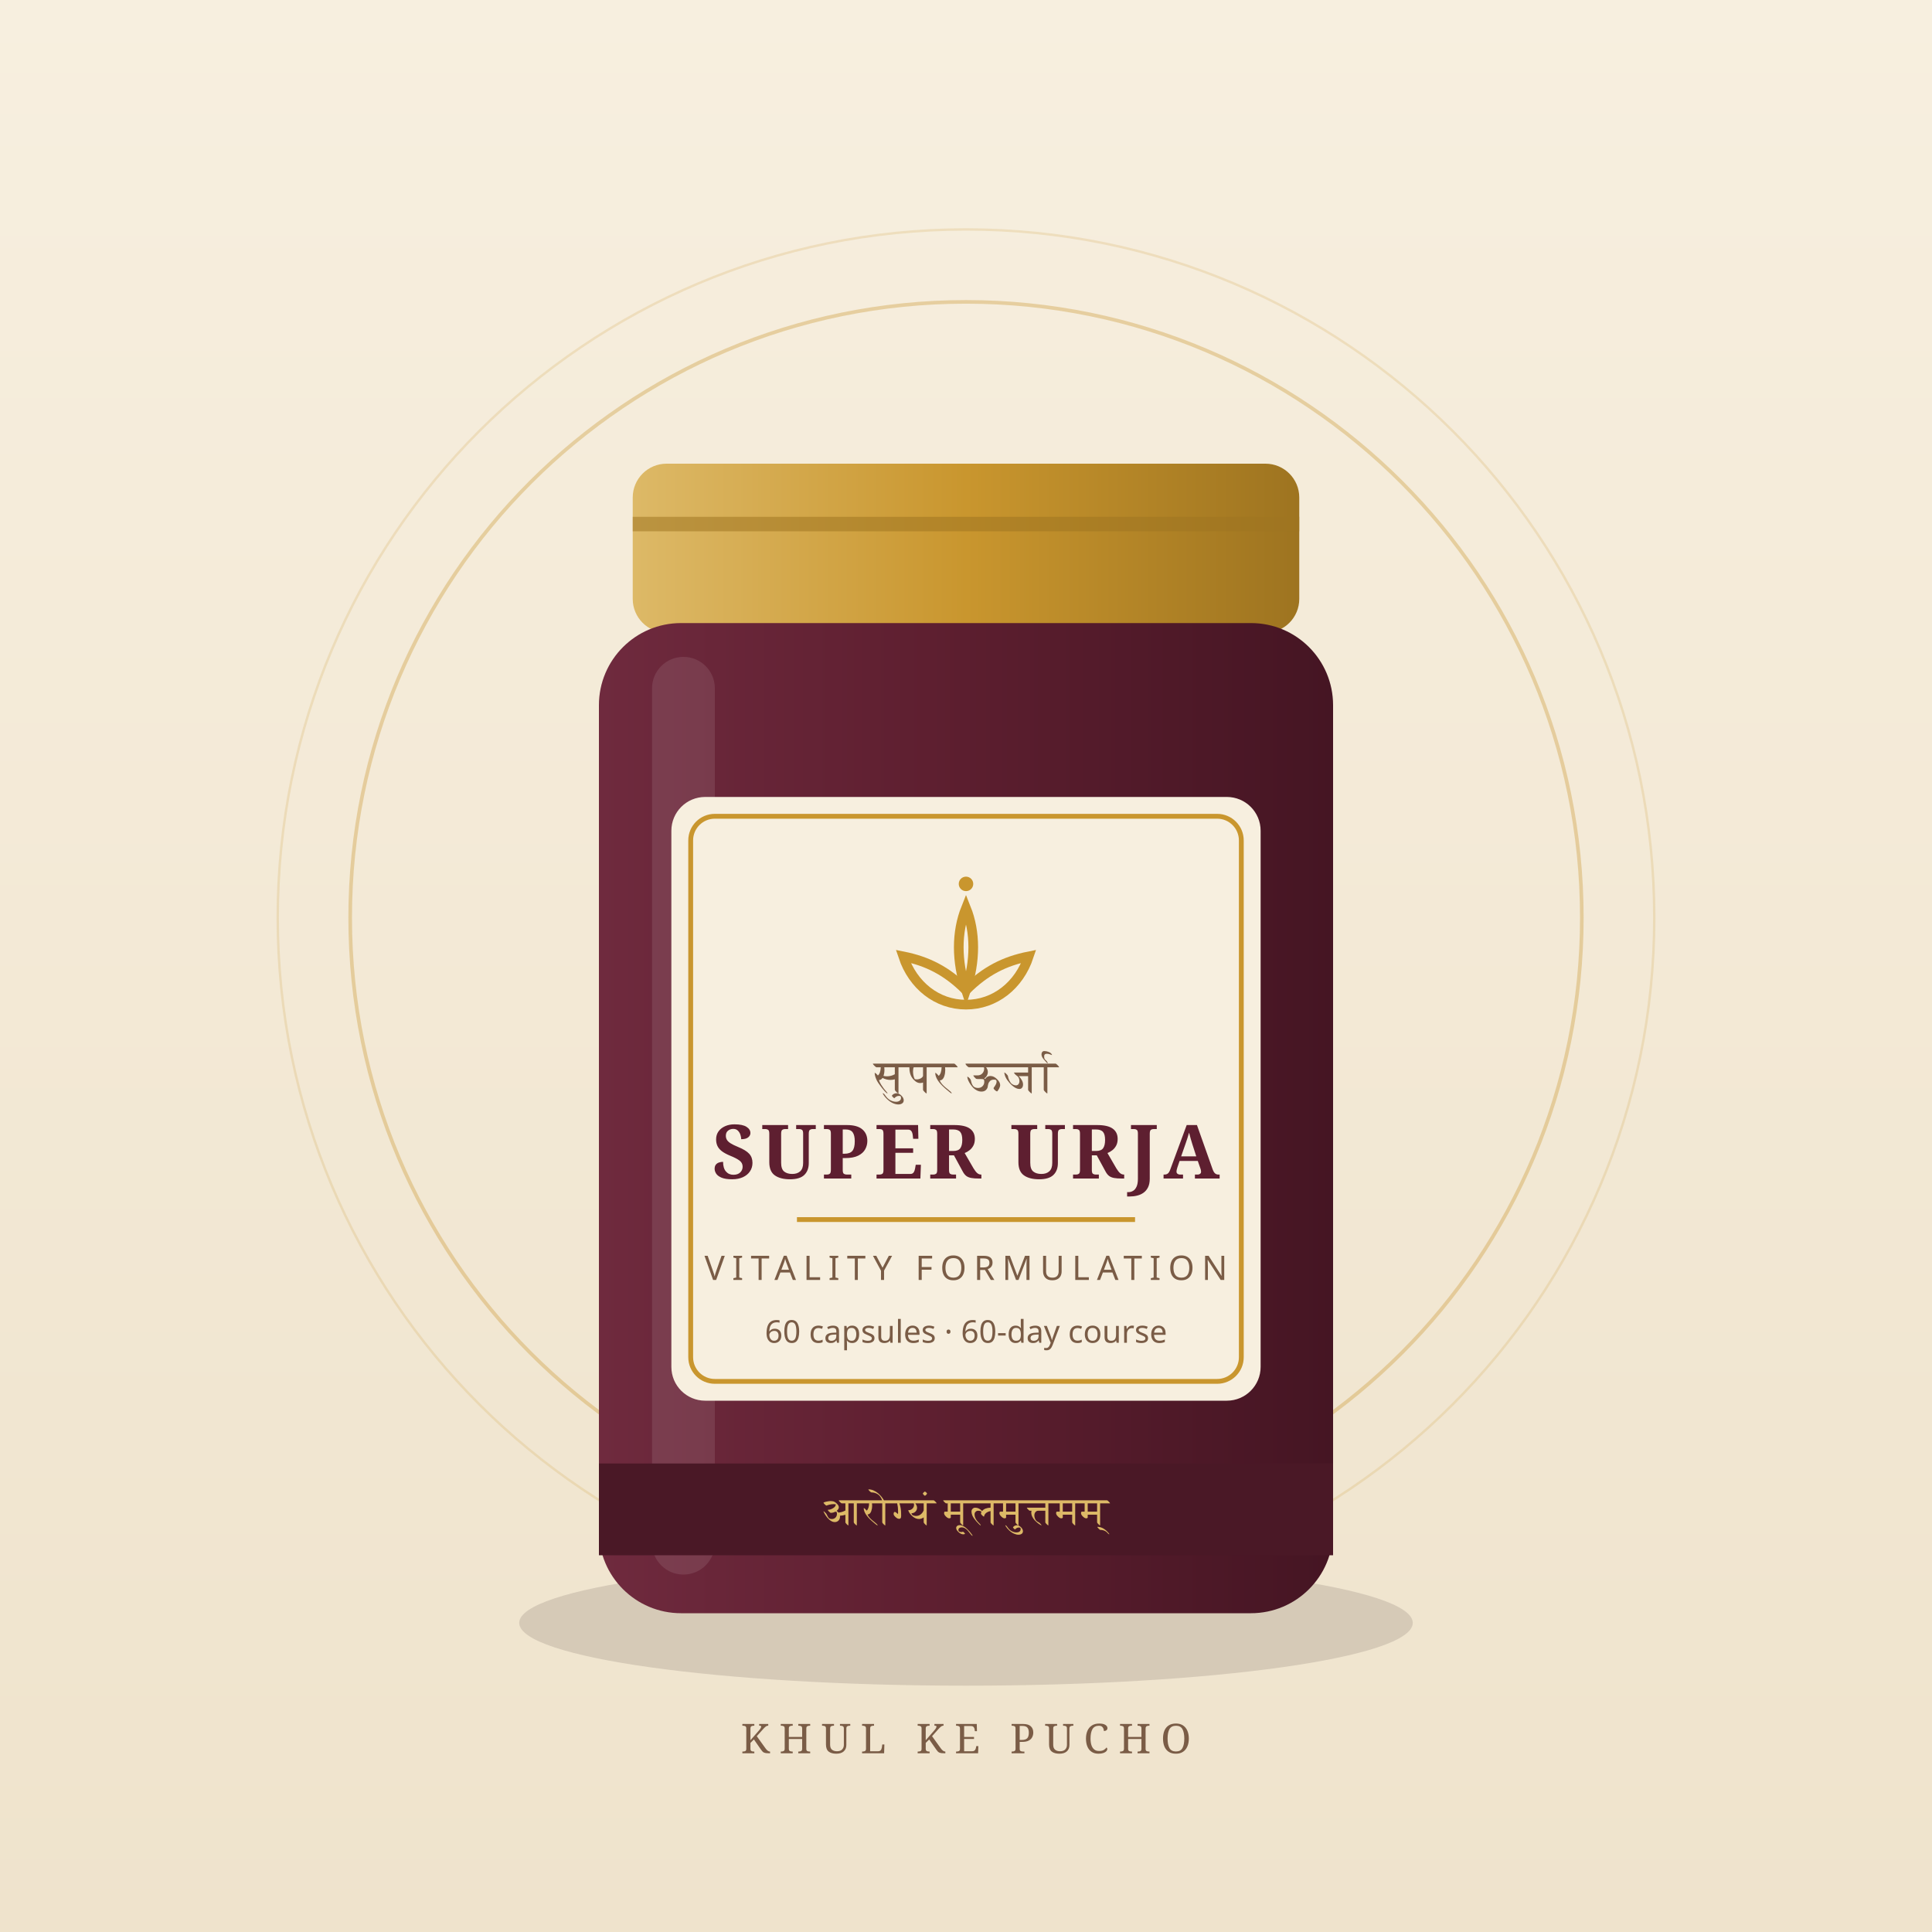
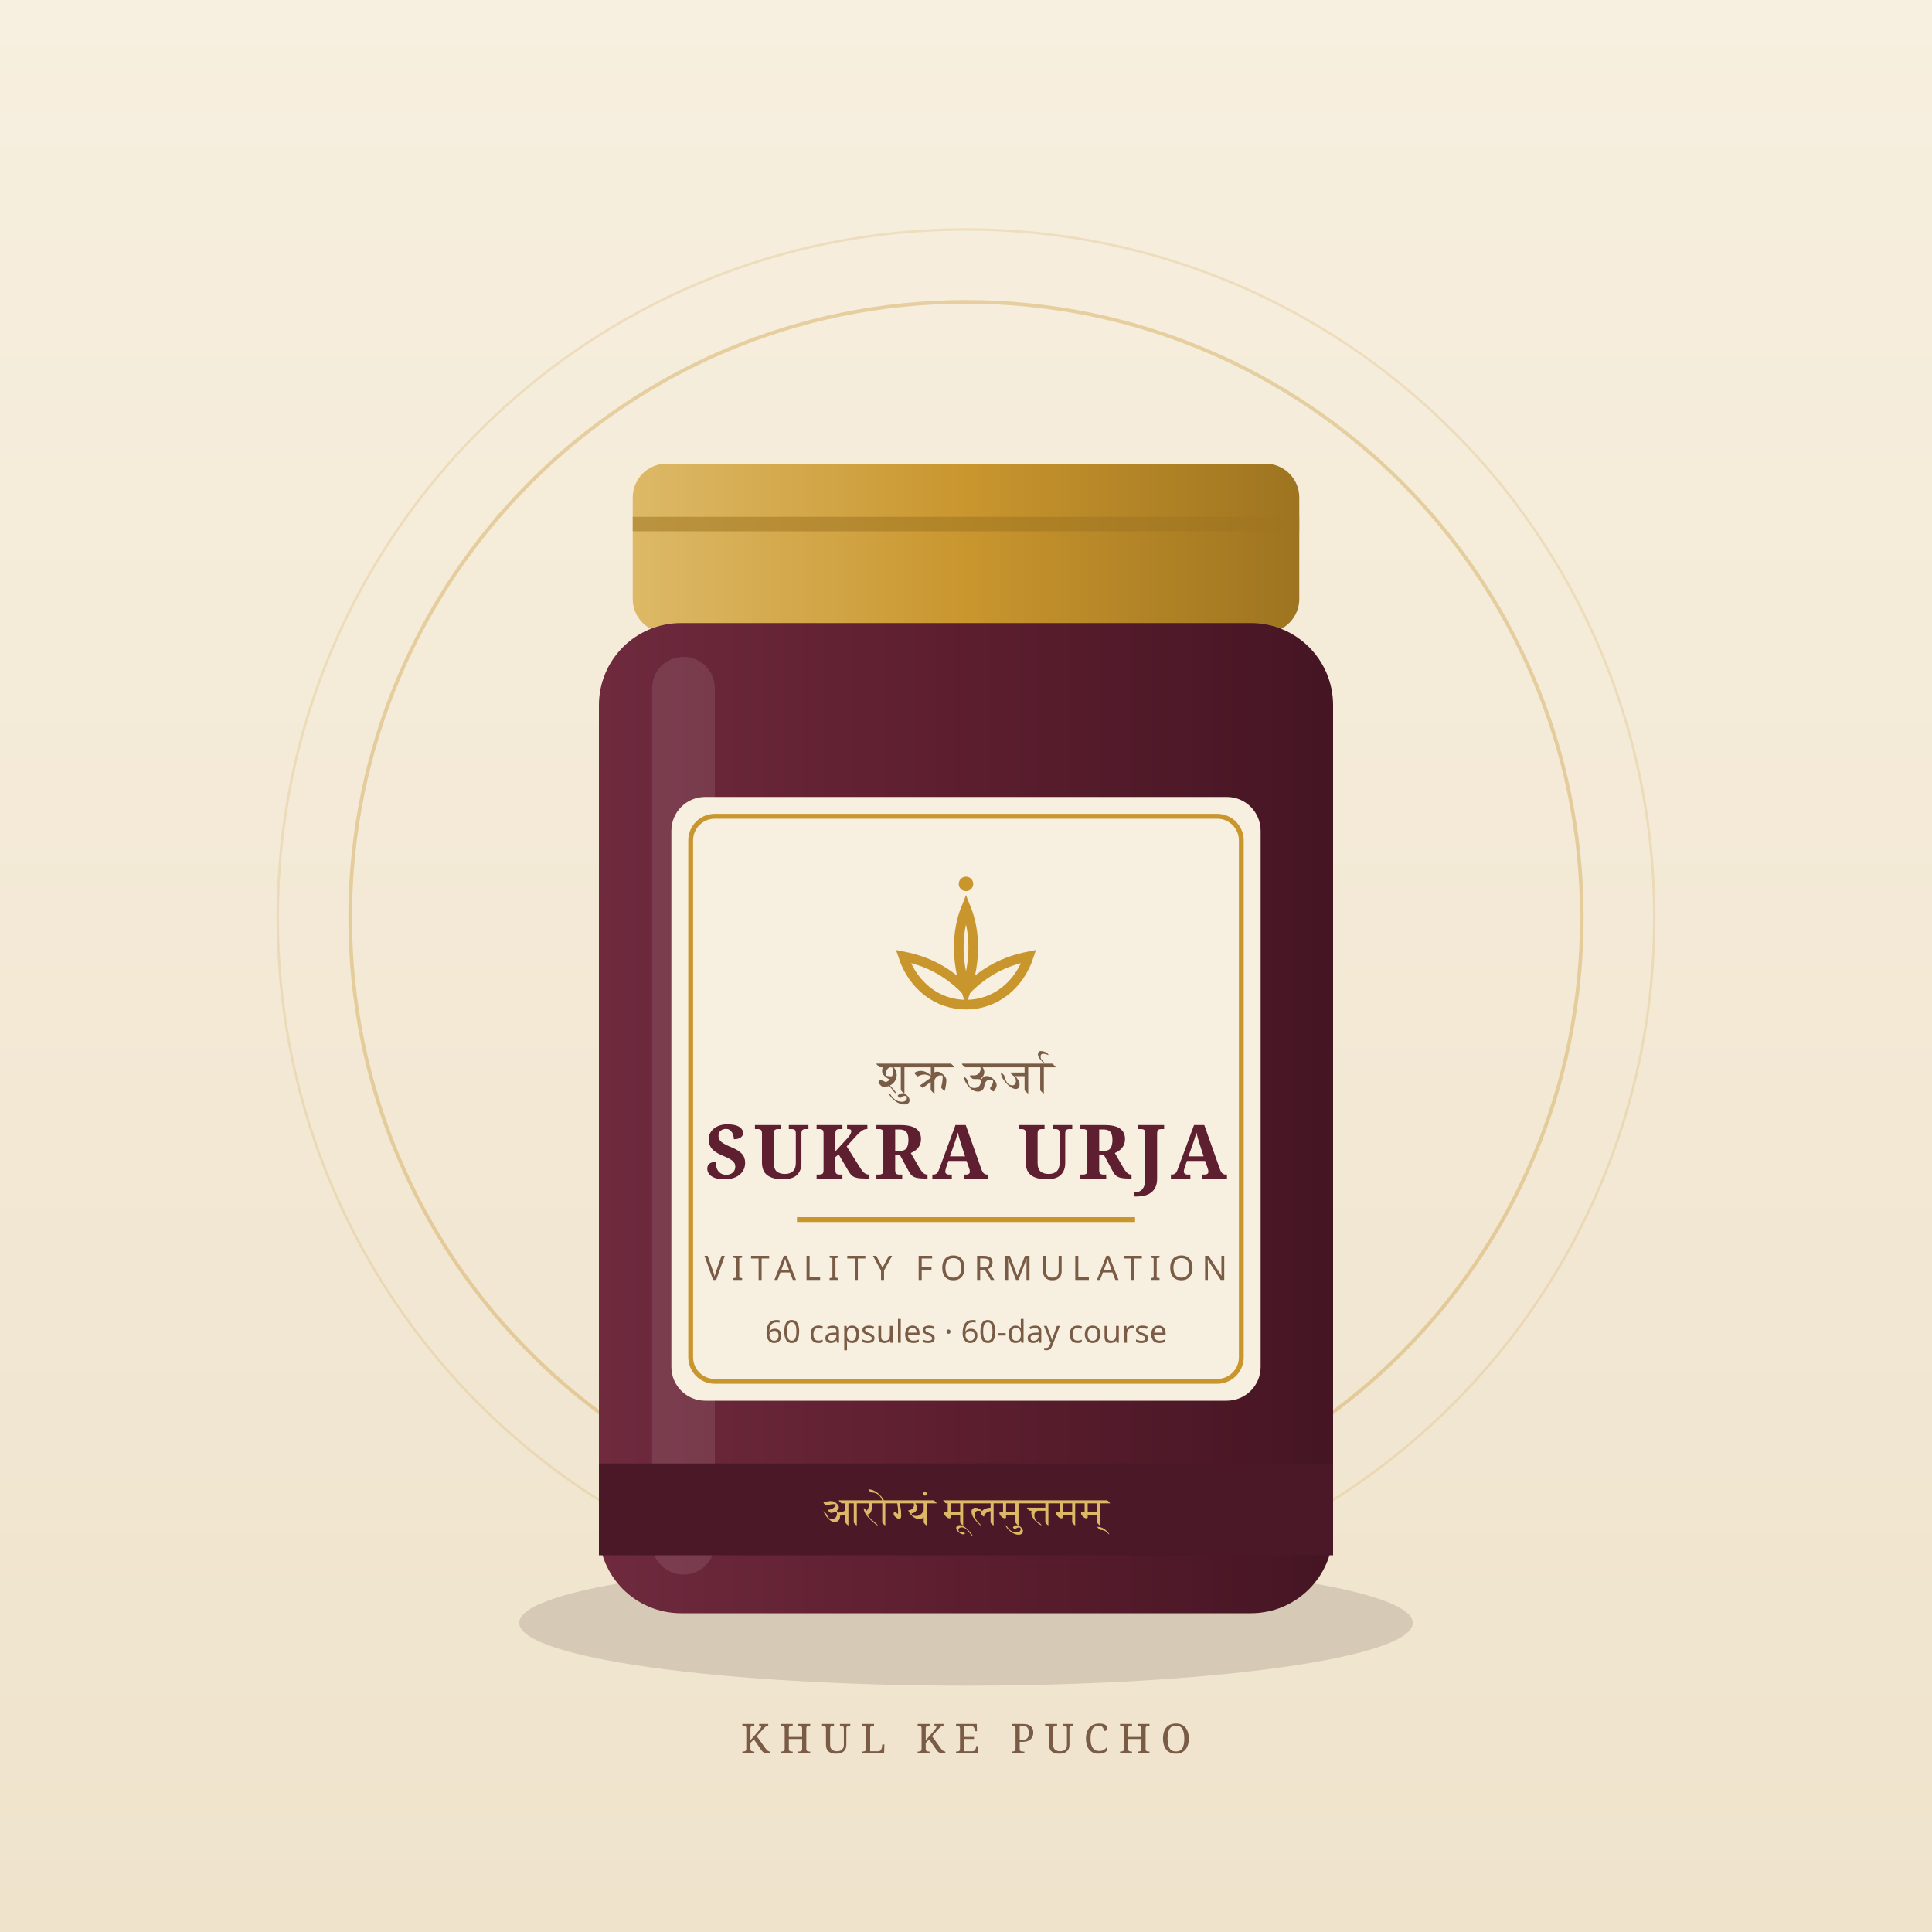
<svg xmlns="http://www.w3.org/2000/svg" viewBox="0 0 800 800">
  <defs>
    <linearGradient id="bg" x1="0" y1="0" x2="0" y2="1">
      <stop offset="0" stop-color="#F7EFDF" />
      <stop offset="1" stop-color="#EFE3CC" />
    </linearGradient>
    <linearGradient id="body" x1="0" y1="0" x2="1" y2="0">
      <stop offset="0" stop-color="#6F2A3E" />
      <stop offset=".45" stop-color="#5E1F30" />
      <stop offset="1" stop-color="#451523" />
    </linearGradient>
    <linearGradient id="cap" x1="0" y1="0" x2="1" y2="0">
      <stop offset="0" stop-color="#DDB967" />
      <stop offset=".5" stop-color="#C9962E" />
      <stop offset="1" stop-color="#9E7420" />
    </linearGradient>
  </defs>
  <rect width="800" height="800" fill="url(#bg)" />
  <circle cx="400" cy="380" r="255" fill="none" stroke="#C9962E" stroke-width="1.5" opacity=".35" />
  <circle cx="400" cy="380" r="285" fill="none" stroke="#C9962E" stroke-width="1" opacity=".18" />
  <ellipse cx="400" cy="672" rx="185" ry="26" fill="#241419" opacity=".13" />
  <rect x="262" y="192" width="276" height="70" rx="14" fill="url(#cap)" />
  <rect x="262" y="214" width="276" height="6" fill="#9E7420" opacity=".55" />
  <rect x="248" y="258" width="304" height="410" rx="34" fill="url(#body)" />
  <rect x="270" y="272" width="26" height="380" rx="13" fill="#FFFFFF" opacity=".10" />
  <rect x="278" y="330" width="244" height="250" rx="14" fill="#F7EFDF" />
  <rect x="286" y="338" width="228" height="234" rx="10" fill="none" stroke="#C9962E" stroke-width="2" />
  <g fill="none" stroke="#C9962E" stroke-width="4" stroke-linecap="round">
    <path d="M400 416 C388 416 378 408 374 396 C384 398 392 402 400 410 C408 402 416 398 426 396 C422 408 412 416 400 416 Z" />
    <path d="M400 410 C396 398 396 386 400 376 C404 386 404 398 400 410 Z" />
    <circle cx="400" cy="366" r="3" fill="#C9962E" stroke="none" />
  </g>
-   <text x="400" y="452" text-anchor="middle" font-family="Georgia,serif" font-size="19" fill="#7A5C46">सुपर ऊर्जा</text>
-   <text x="400" y="488" text-anchor="middle" font-family="Georgia,serif" font-size="31" font-weight="bold" letter-spacing="2" fill="#5E1F30">SUPER URJA</text>
+   <text x="400" y="452" text-anchor="middle" font-family="Georgia,serif" font-size="19" fill="#7A5C46">शुक्र ऊर्जा</text>
+   <text x="400" y="488" text-anchor="middle" font-family="Georgia,serif" font-size="31" font-weight="bold" letter-spacing="2" fill="#5E1F30">SUKRA URJA</text>
  <rect x="330" y="504" width="140" height="2" fill="#C9962E" />
  <text x="400" y="530" text-anchor="middle" font-family="Verdana,sans-serif" font-size="14" letter-spacing="3" fill="#7A5C46">VITALITY FORMULATION</text>
  <text x="400" y="556" text-anchor="middle" font-family="Verdana,sans-serif" font-size="13" fill="#7A5C46">60 capsules · 60-day course</text>
  <rect x="248" y="606" width="304" height="38" fill="#4A1826" />
  <text x="400" y="631" text-anchor="middle" font-family="Georgia,serif" font-size="16" fill="#DDB967">आरोग्यं मूलमुत्तमम्</text>
  <text x="400" y="726" text-anchor="middle" font-family="Georgia,serif" font-size="17" letter-spacing="4" fill="#7A5C46">KHUL KE PUCHO</text>
</svg>
